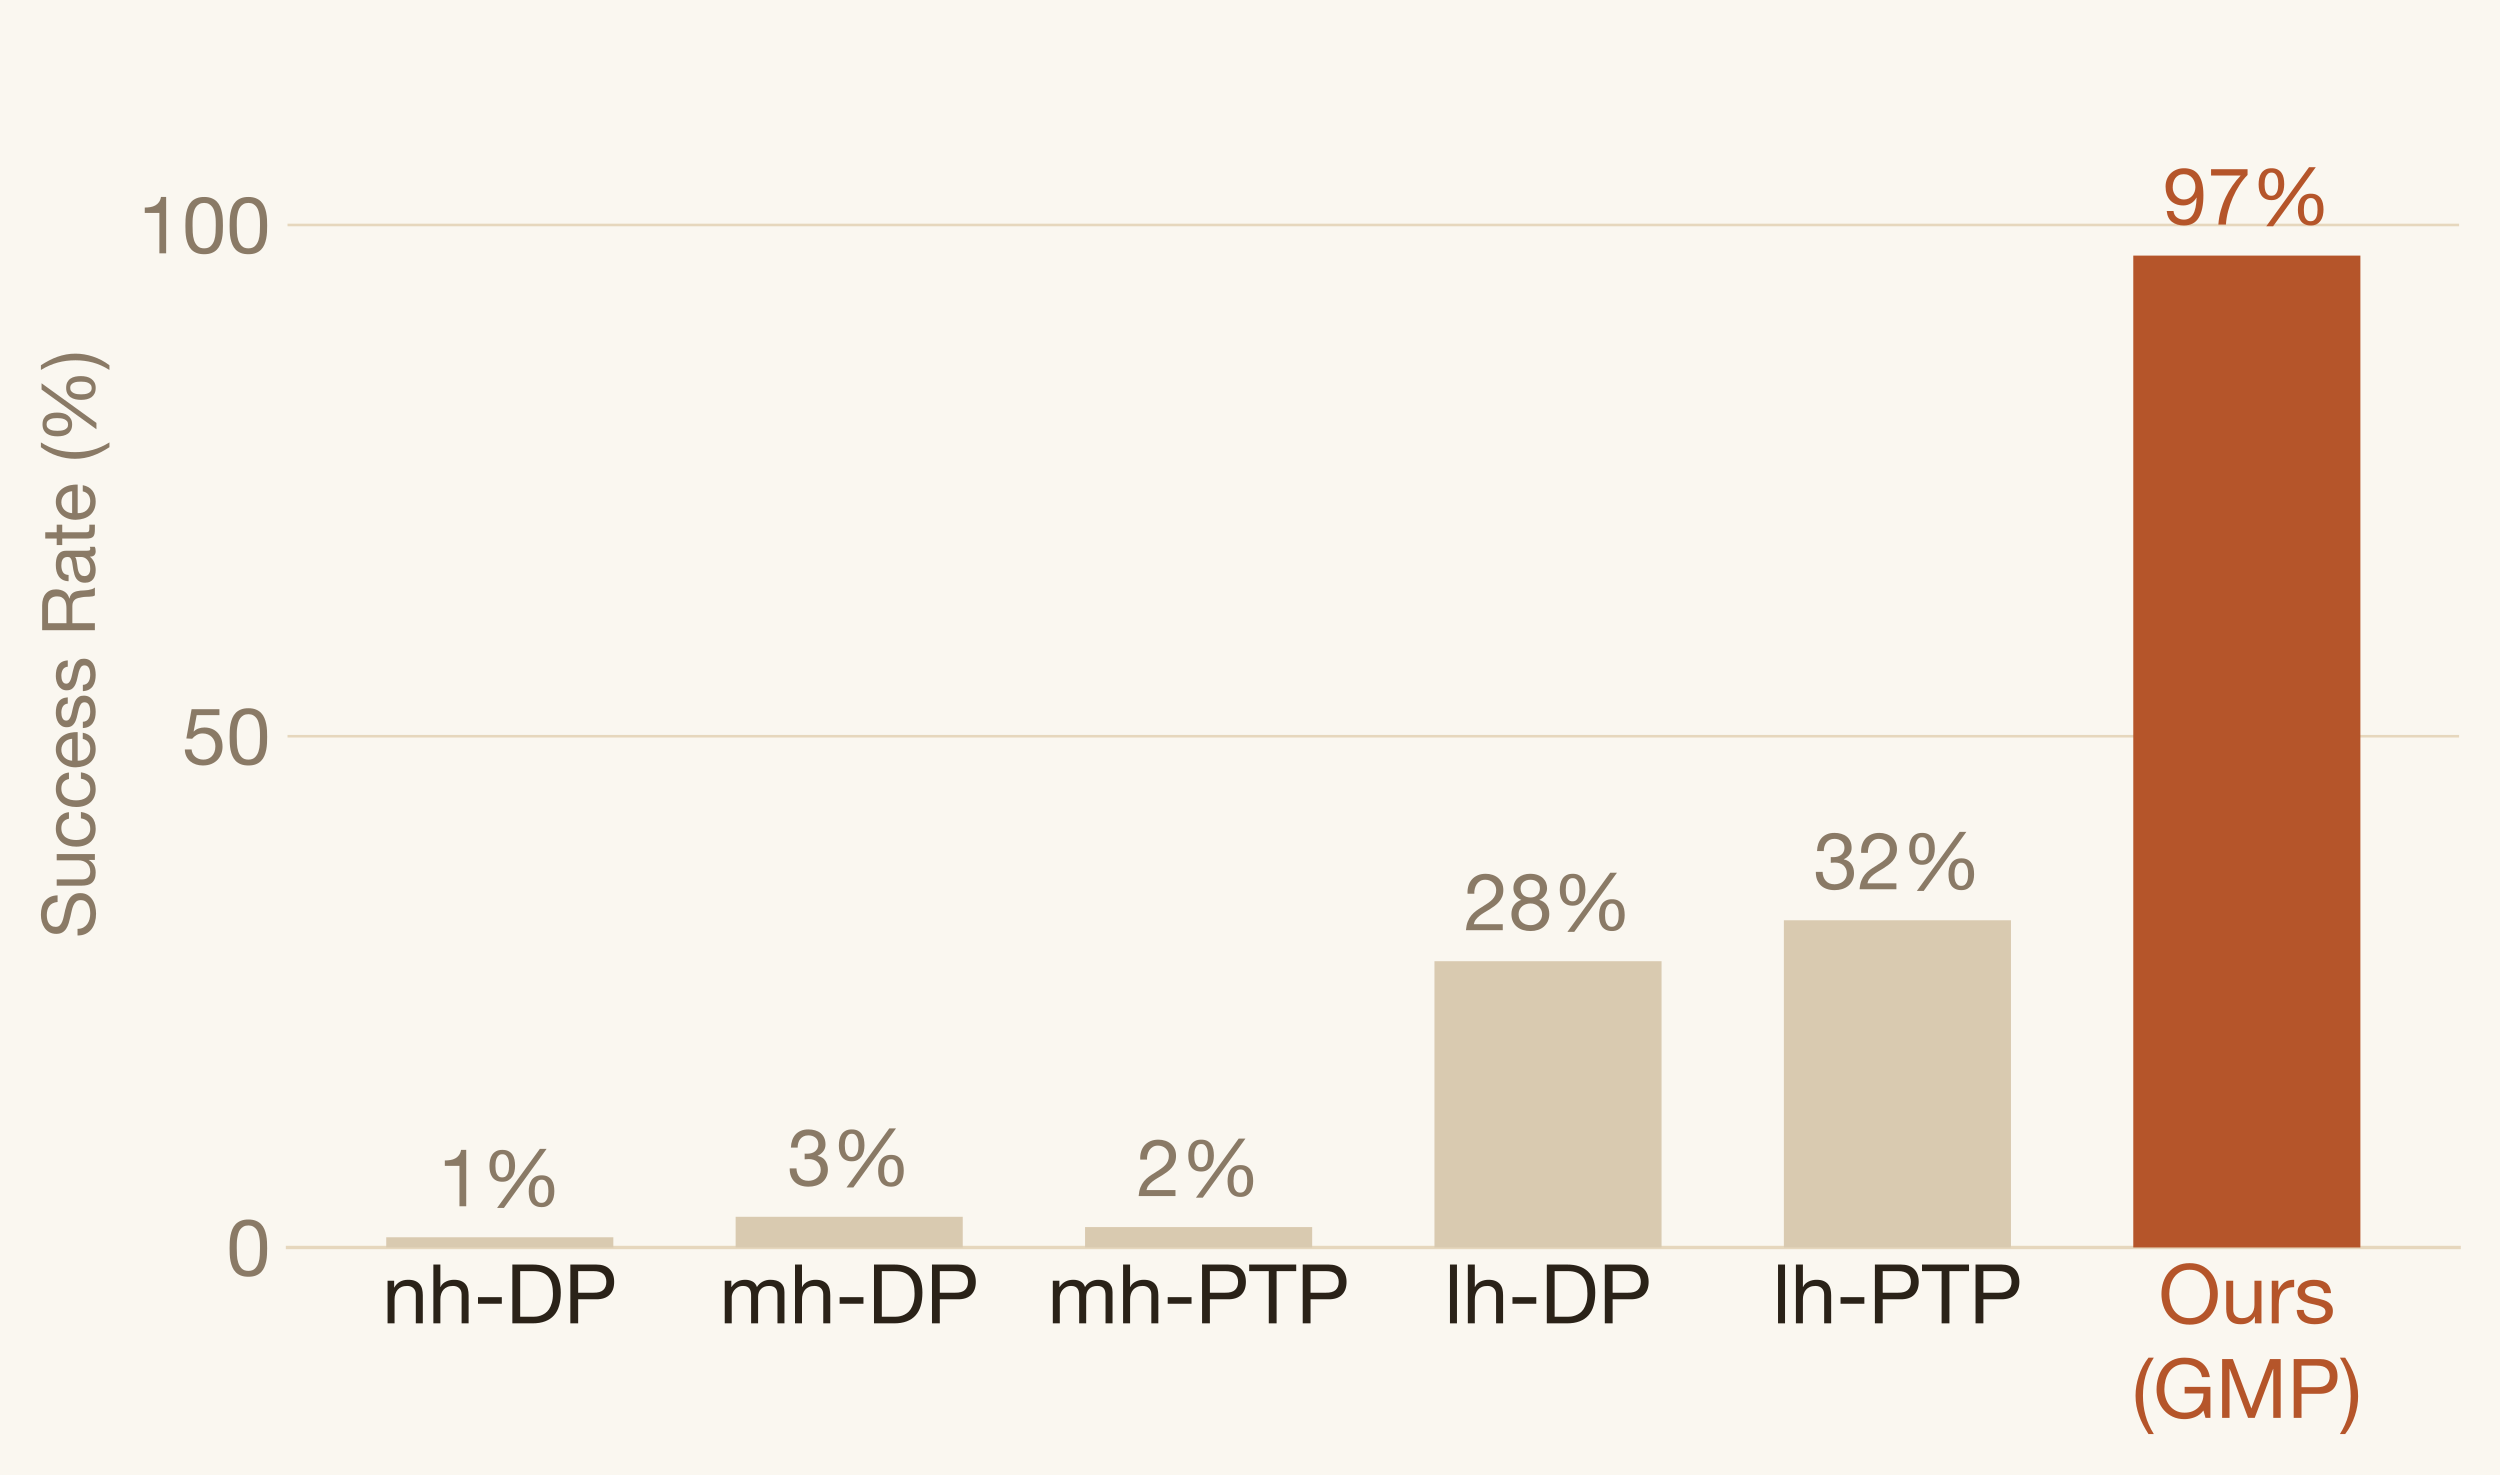
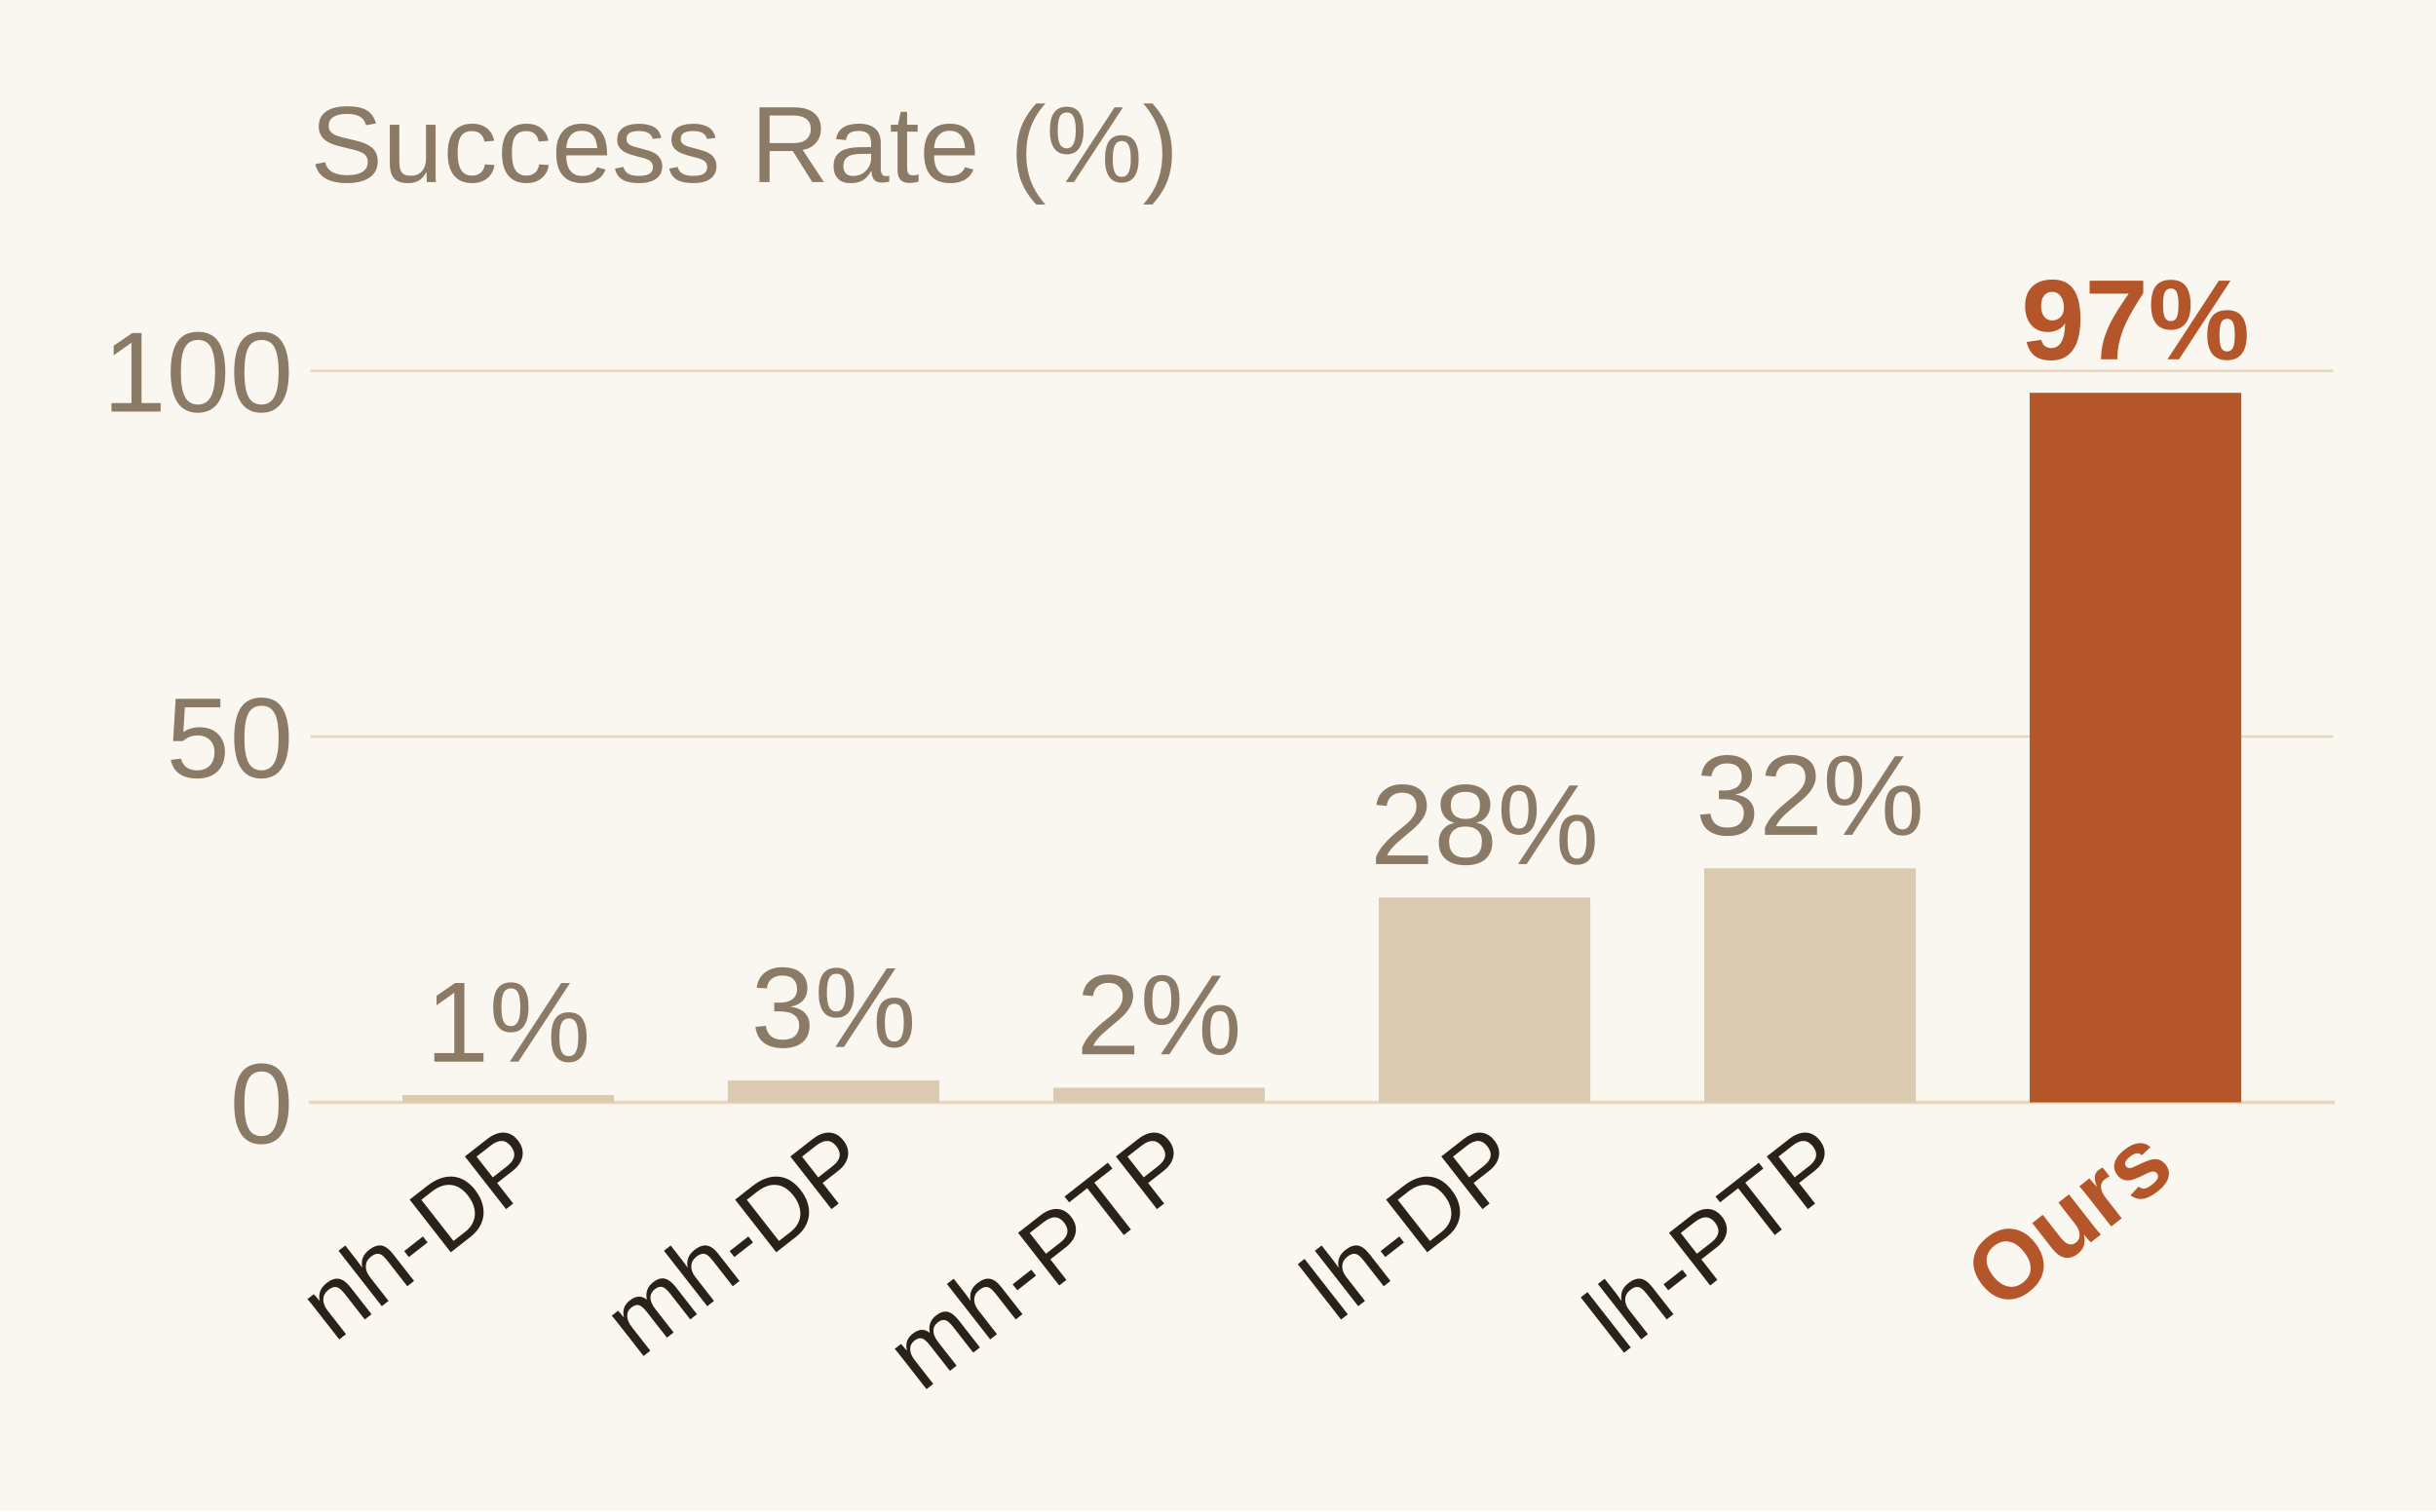
- <svg xmlns="http://www.w3.org/2000/svg" xmlns:xlink="http://www.w3.org/1999/xlink" width="440.083pt" height="259.646pt" viewBox="0 0 440.083 259.646" version="1.1">
+ <svg xmlns="http://www.w3.org/2000/svg" width="426.596pt" height="264.683pt" viewBox="0 0 426.596 264.683" version="1.1">
  <defs>
    <style type="text/css">*{stroke-linejoin: round; stroke-linecap: butt}</style>
  </defs>
  <g id="figure_1">
    <g id="patch_1">
-       <path d="M 0 259.646  L 440.083 259.646  L 440.083 0  L 0 0  z " style="fill: #faf7f0" />
+       <path d="M 0 264.683  L 426.596 264.683  L 426.596 -0  L 0 -0  z " style="fill: #faf7f0" />
    </g>
    <g id="axes_1">
      <g id="patch_2">
-         <path d="M 50.613 219.6  L 432.883 219.6  L 432.883 7.2  L 50.613 7.2  z " style="fill: #faf7f0" />
+         <path d="M 54.356 193.088  L 408.596 193.088  L 408.596 41.888  L 54.356 41.888  z " style="fill: #faf7f0" />
      </g>
      <g id="matplotlib.axis_1">
        <g id="xtick_1">
          <g id="line2d_1" />
          <g id="text_1">
-             <g style="fill: #2a2218" transform="translate(67.29484 232.9539) scale(0.145 -0.145)">
-               <defs>
-                 <path id="HelveticaNeue-6e" d="M 410 3309  L 410 0  L 954 0  L 954 1869  Q 954 2093 1014 2281  Q 1075 2470 1196 2611  Q 1318 2752 1500 2829  Q 1683 2906 1933 2906  Q 2246 2906 2425 2726  Q 2605 2547 2605 2240  L 2605 0  L 3149 0  L 3149 2176  Q 3149 2445 3094 2665  Q 3040 2886 2905 3046  Q 2771 3206 2553 3296  Q 2336 3386 2010 3386  Q 1274 3386 934 2784  L 922 2784  L 922 3309  L 410 3309  z " transform="scale(0.015625)" />
-                 <path id="HelveticaNeue-68" d="M 410 4570  L 410 0  L 954 0  L 954 1869  Q 954 2093 1014 2281  Q 1075 2470 1196 2611  Q 1318 2752 1500 2829  Q 1683 2906 1933 2906  Q 2246 2906 2425 2726  Q 2605 2547 2605 2240  L 2605 0  L 3149 0  L 3149 2176  Q 3149 2445 3094 2665  Q 3040 2886 2905 3046  Q 2771 3206 2553 3296  Q 2336 3386 2010 3386  Q 1862 3386 1705 3354  Q 1549 3322 1405 3254  Q 1261 3187 1145 3081  Q 1030 2976 966 2822  L 954 2822  L 954 4570  L 410 4570  z " transform="scale(0.015625)" />
-                 <path id="HelveticaNeue-2d" d="M 320 2035  L 320 1523  L 2170 1523  L 2170 2035  L 320 2035  z " transform="scale(0.015625)" />
-                 <path id="HelveticaNeue-44" d="M 1107 512  L 1107 4058  L 2131 4058  Q 2554 4058 2842 3939  Q 3130 3821 3312 3593  Q 3494 3366 3574 3043  Q 3654 2720 3654 2310  Q 3654 1888 3568 1590  Q 3482 1293 3347 1094  Q 3213 896 3043 781  Q 2874 666 2701 605  Q 2528 544 2374 528  Q 2221 512 2118 512  L 1107 512  z M 499 4570  L 499 0  L 2067 0  Q 2637 0 3053 160  Q 3469 320 3737 624  Q 4006 928 4134 1373  Q 4262 1818 4262 2394  Q 4262 3494 3692 4032  Q 3123 4570 2067 4570  L 499 4570  z " transform="scale(0.015625)" />
-                 <path id="HelveticaNeue-50" d="M 1107 2381  L 1107 4058  L 2298 4058  Q 2816 4058 3056 3843  Q 3296 3629 3296 3219  Q 3296 2810 3056 2592  Q 2816 2374 2298 2381  L 1107 2381  z M 499 4570  L 499 0  L 1107 0  L 1107 1869  L 2502 1869  Q 3194 1862 3549 2220  Q 3904 2579 3904 3219  Q 3904 3859 3549 4214  Q 3194 4570 2502 4570  L 499 4570  z " transform="scale(0.015625)" />
-               </defs>
-               <use xlink:href="#HelveticaNeue-6e" />
-               <use xlink:href="#HelveticaNeue-68" transform="translate(55.59999 0)" />
-               <use xlink:href="#HelveticaNeue-2d" transform="translate(111.2 0)" />
-               <use xlink:href="#HelveticaNeue-44" transform="translate(150.1 0)" />
-               <use xlink:href="#HelveticaNeue-50" transform="translate(220.5 0)" />
-             </g>
+             <text style="font-size: 17px; font-family: 'Helvetica Neue', 'Arial', 'DejaVu Sans', sans-serif; text-anchor: end; fill: #2a2218" x="96.456" y="205.654" transform="rotate(-38 96.45584 205.6535)">nh-DP</text>
          </g>
        </g>
        <g id="xtick_2">
          <g id="line2d_2" />
          <g id="text_2">
-             <g style="fill: #2a2218" transform="translate(126.649 232.9539) scale(0.145 -0.145)">
-               <defs>
-                 <path id="HelveticaNeue-6d" d="M 410 3309  L 410 0  L 954 0  L 954 2061  Q 954 2157 1002 2301  Q 1050 2445 1155 2579  Q 1261 2714 1430 2810  Q 1600 2906 1837 2906  Q 2022 2906 2140 2851  Q 2259 2797 2329 2697  Q 2400 2598 2429 2464  Q 2458 2330 2458 2170  L 2458 0  L 3002 0  L 3002 2061  Q 3002 2445 3232 2675  Q 3462 2906 3866 2906  Q 4064 2906 4189 2848  Q 4314 2790 4384 2691  Q 4454 2592 4480 2457  Q 4506 2323 4506 2170  L 4506 0  L 5050 0  L 5050 2426  Q 5050 2682 4970 2864  Q 4890 3046 4746 3161  Q 4602 3277 4400 3331  Q 4198 3386 3949 3386  Q 3622 3386 3350 3238  Q 3078 3091 2912 2822  Q 2810 3130 2560 3258  Q 2310 3386 2003 3386  Q 1306 3386 934 2822  L 922 2822  L 922 3309  L 410 3309  z " transform="scale(0.015625)" />
-               </defs>
-               <use xlink:href="#HelveticaNeue-6d" />
-               <use xlink:href="#HelveticaNeue-68" transform="translate(85.29999 0)" />
-               <use xlink:href="#HelveticaNeue-2d" transform="translate(140.9 0)" />
-               <use xlink:href="#HelveticaNeue-44" transform="translate(179.8 0)" />
-               <use xlink:href="#HelveticaNeue-50" transform="translate(250.2 0)" />
-             </g>
+             <text style="font-size: 17px; font-family: 'Helvetica Neue', 'Arial', 'DejaVu Sans', sans-serif; text-anchor: end; fill: #2a2218" x="153.453" y="205.654" transform="rotate(-38 153.4534 205.6535)">mh-DP</text>
          </g>
        </g>
        <g id="xtick_3">
          <g id="line2d_3" />
          <g id="text_3">
-             <g style="fill: #2a2218" transform="translate(184.4014 232.9539) scale(0.145 -0.145)">
-               <defs>
-                 <path id="HelveticaNeue-54" d="M 1536 4058  L 1536 0  L 2144 0  L 2144 4058  L 3667 4058  L 3667 4570  L 13 4570  L 13 4058  L 1536 4058  z " transform="scale(0.015625)" />
-               </defs>
-               <use xlink:href="#HelveticaNeue-6d" />
-               <use xlink:href="#HelveticaNeue-68" transform="translate(85.29999 0)" />
-               <use xlink:href="#HelveticaNeue-2d" transform="translate(140.9 0)" />
-               <use xlink:href="#HelveticaNeue-50" transform="translate(179.8 0)" />
-               <use xlink:href="#HelveticaNeue-54" transform="translate(244.6 0)" />
-               <use xlink:href="#HelveticaNeue-50" transform="translate(302 0)" />
-             </g>
+             <text style="font-size: 17px; font-family: 'Helvetica Neue', 'Arial', 'DejaVu Sans', sans-serif; text-anchor: end; fill: #2a2218" x="210.451" y="205.654" transform="rotate(-38 210.451 205.6535)">mh-PTP</text>
          </g>
        </g>
        <g id="xtick_4">
          <g id="line2d_4" />
          <g id="text_4">
-             <g style="fill: #2a2218" transform="translate(254.2386 232.9539) scale(0.145 -0.145)">
-               <defs>
-                 <path id="HelveticaNeue-6c" d="M 442 4570  L 442 0  L 986 0  L 986 4570  L 442 4570  z " transform="scale(0.015625)" />
-               </defs>
-               <use xlink:href="#HelveticaNeue-6c" />
-               <use xlink:href="#HelveticaNeue-68" transform="translate(22.2 0)" />
-               <use xlink:href="#HelveticaNeue-2d" transform="translate(77.79999 0)" />
-               <use xlink:href="#HelveticaNeue-44" transform="translate(116.7 0)" />
-               <use xlink:href="#HelveticaNeue-50" transform="translate(187.1 0)" />
-             </g>
+             <text style="font-size: 17px; font-family: 'Helvetica Neue', 'Arial', 'DejaVu Sans', sans-serif; text-anchor: end; fill: #2a2218" x="267.449" y="205.654" transform="rotate(-38 267.4486 205.6535)">lh-DP</text>
          </g>
        </g>
        <g id="xtick_5">
          <g id="line2d_5" />
          <g id="text_5">
-             <g style="fill: #2a2218" transform="translate(311.991 232.9539) scale(0.145 -0.145)">
-               <use xlink:href="#HelveticaNeue-6c" />
-               <use xlink:href="#HelveticaNeue-68" transform="translate(22.2 0)" />
-               <use xlink:href="#HelveticaNeue-2d" transform="translate(77.79999 0)" />
-               <use xlink:href="#HelveticaNeue-50" transform="translate(116.7 0)" />
-               <use xlink:href="#HelveticaNeue-54" transform="translate(181.5 0)" />
-               <use xlink:href="#HelveticaNeue-50" transform="translate(238.9 0)" />
-             </g>
+             <text style="font-size: 17px; font-family: 'Helvetica Neue', 'Arial', 'DejaVu Sans', sans-serif; text-anchor: end; fill: #2a2218" x="324.446" y="205.654" transform="rotate(-38 324.4462 205.6535)">lh-PTP</text>
          </g>
        </g>
        <g id="xtick_6">
          <g id="line2d_6" />
          <g id="text_6">
-             <g style="fill: #b5552a" transform="translate(379.9375 232.9539) scale(0.145 -0.145)">
-               <defs>
-                 <path id="HelveticaNeue-4f" d="M 851 2285  Q 851 2630 940 2966  Q 1030 3302 1222 3571  Q 1414 3840 1715 4003  Q 2016 4166 2432 4166  Q 2848 4166 3149 4003  Q 3450 3840 3642 3571  Q 3834 3302 3923 2966  Q 4013 2630 4013 2285  Q 4013 1939 3923 1603  Q 3834 1267 3642 998  Q 3450 730 3149 566  Q 2848 403 2432 403  Q 2016 403 1715 566  Q 1414 730 1222 998  Q 1030 1267 940 1603  Q 851 1939 851 2285  z M 243 2285  Q 243 1818 380 1386  Q 518 954 793 621  Q 1069 288 1478 93  Q 1888 -102 2432 -102  Q 2976 -102 3385 93  Q 3795 288 4070 621  Q 4346 954 4483 1386  Q 4621 1818 4621 2285  Q 4621 2752 4483 3184  Q 4346 3616 4070 3949  Q 3795 4282 3385 4480  Q 2976 4678 2432 4678  Q 1888 4678 1478 4480  Q 1069 4282 793 3949  Q 518 3616 380 3184  Q 243 2752 243 2285  z " transform="scale(0.015625)" />
-                 <path id="HelveticaNeue-75" d="M 3149 0  L 3149 3309  L 2605 3309  L 2605 1440  Q 2605 1216 2544 1027  Q 2483 838 2361 697  Q 2240 557 2057 480  Q 1875 403 1626 403  Q 1312 403 1133 582  Q 954 762 954 1069  L 954 3309  L 410 3309  L 410 1133  Q 410 864 464 643  Q 518 422 652 262  Q 787 102 1004 16  Q 1222 -70 1549 -70  Q 1914 -70 2182 74  Q 2451 218 2624 525  L 2637 525  L 2637 0  L 3149 0  z " transform="scale(0.015625)" />
-                 <path id="HelveticaNeue-72" d="M 390 3309  L 390 0  L 934 0  L 934 1472  Q 934 1792 998 2038  Q 1062 2285 1203 2457  Q 1344 2630 1574 2720  Q 1805 2810 2131 2810  L 2131 3386  Q 1690 3398 1402 3206  Q 1114 3014 915 2611  L 902 2611  L 902 3309  L 390 3309  z " transform="scale(0.015625)" />
-                 <path id="HelveticaNeue-73" d="M 742 1043  L 198 1043  Q 211 736 326 521  Q 442 307 634 176  Q 826 45 1075 -12  Q 1325 -70 1600 -70  Q 1850 -70 2102 -22  Q 2355 26 2556 147  Q 2758 269 2883 467  Q 3008 666 3008 966  Q 3008 1203 2915 1363  Q 2822 1523 2672 1628  Q 2522 1734 2326 1798  Q 2131 1862 1926 1907  Q 1734 1952 1542 1993  Q 1350 2035 1196 2096  Q 1043 2157 944 2249  Q 845 2342 845 2483  Q 845 2611 909 2691  Q 973 2771 1075 2819  Q 1178 2867 1302 2886  Q 1427 2906 1549 2906  Q 1683 2906 1814 2877  Q 1946 2848 2054 2784  Q 2163 2720 2233 2614  Q 2304 2509 2317 2349  L 2861 2349  Q 2842 2650 2733 2851  Q 2624 3053 2441 3171  Q 2259 3290 2022 3338  Q 1786 3386 1504 3386  Q 1286 3386 1065 3331  Q 845 3277 669 3165  Q 493 3053 381 2873  Q 269 2694 269 2445  Q 269 2125 429 1945  Q 589 1766 829 1667  Q 1069 1568 1350 1513  Q 1632 1459 1872 1392  Q 2112 1325 2272 1216  Q 2432 1107 2432 896  Q 2432 742 2355 643  Q 2278 544 2160 493  Q 2042 442 1901 422  Q 1760 403 1632 403  Q 1466 403 1309 435  Q 1152 467 1027 540  Q 902 614 825 739  Q 749 864 742 1043  z " transform="scale(0.015625)" />
-               </defs>
-               <use xlink:href="#HelveticaNeue-4f" />
-               <use xlink:href="#HelveticaNeue-75" transform="translate(75.99998 0)" />
-               <use xlink:href="#HelveticaNeue-72" transform="translate(131.6 0)" />
-               <use xlink:href="#HelveticaNeue-73" transform="translate(164.9 0)" />
-             </g>
-             <g style="fill: #b5552a" transform="translate(375.2454 249.589) scale(0.145 -0.145)">
-               <defs>
-                 <path id="HelveticaNeue-28" d="M 1306 -1261  L 1722 -1261  Q 1267 -525 1072 198  Q 877 922 877 1728  Q 877 2515 1069 3232  Q 1261 3949 1722 4678  L 1306 4678  Q 806 4019 553 3251  Q 301 2483 301 1728  Q 301 1306 371 922  Q 442 538 573 173  Q 704 -192 889 -547  Q 1075 -902 1306 -1261  z " transform="scale(0.015625)" />
-                 <path id="HelveticaNeue-47" d="M 3917 570  L 4077 0  L 4461 0  L 4461 2406  L 2458 2406  L 2458 1894  L 3917 1894  Q 3930 1581 3834 1309  Q 3738 1037 3549 835  Q 3360 634 3085 518  Q 2810 403 2451 403  Q 2067 403 1776 553  Q 1485 704 1286 957  Q 1088 1210 985 1539  Q 883 1869 883 2227  Q 883 2592 972 2941  Q 1062 3290 1251 3562  Q 1440 3834 1737 4000  Q 2035 4166 2451 4166  Q 2707 4166 2934 4105  Q 3162 4045 3341 3923  Q 3520 3802 3641 3613  Q 3763 3424 3808 3162  L 4416 3162  Q 4352 3565 4176 3849  Q 4000 4134 3741 4320  Q 3482 4506 3152 4592  Q 2822 4678 2451 4678  Q 1907 4678 1500 4476  Q 1094 4275 822 3936  Q 550 3597 412 3145  Q 275 2694 275 2195  Q 275 1747 422 1331  Q 570 915 851 595  Q 1133 275 1536 86  Q 1939 -102 2451 -102  Q 2854 -102 3251 54  Q 3648 211 3917 570  z " transform="scale(0.015625)" />
-                 <path id="HelveticaNeue-4d" d="M 512 4570  L 512 0  L 1088 0  L 1088 3802  L 1101 3802  L 2528 0  L 3046 0  L 4474 3802  L 4486 3802  L 4486 0  L 5062 0  L 5062 4570  L 4230 4570  L 2784 730  L 1344 4570  L 512 4570  z " transform="scale(0.015625)" />
-                 <path id="HelveticaNeue-29" d="M -58 -1261  L 352 -1261  Q 851 -602 1104 163  Q 1357 928 1357 1683  Q 1357 2106 1286 2490  Q 1216 2874 1085 3242  Q 954 3610 768 3965  Q 582 4320 352 4678  L -58 4678  Q 390 3942 585 3216  Q 781 2490 781 1683  Q 781 902 589 182  Q 397 -538 -58 -1261  z " transform="scale(0.015625)" />
-               </defs>
-               <use xlink:href="#HelveticaNeue-28" />
-               <use xlink:href="#HelveticaNeue-47" transform="translate(25.89999 0)" />
-               <use xlink:href="#HelveticaNeue-4d" transform="translate(101.8 0)" />
-               <use xlink:href="#HelveticaNeue-50" transform="translate(188.9 0)" />
-               <use xlink:href="#HelveticaNeue-29" transform="translate(253.7 0)" />
-             </g>
+             <text style="font-weight: 700; font-size: 17px; font-family: 'Helvetica Neue', 'Arial', 'DejaVu Sans', sans-serif; text-anchor: end; fill: #b5552a" x="381.444" y="205.654" transform="rotate(-38 381.4438 205.6535)">Ours</text>
          </g>
        </g>
      </g>
      <g id="matplotlib.axis_2">
        <g id="ytick_1">
          <g id="line2d_7">
-             <path d="M 50.613 219.6  L 432.883 219.6  " clip-path="url(#p2ce340d359)" style="fill: none; stroke: #e6d7bd; stroke-width: 0.45; stroke-linecap: square" />
+             <path d="M 54.356 193.088  L 408.596 193.088  " clip-path="url(#pdbcae65cff)" style="fill: none; stroke: #e6d7bd; stroke-width: 0.45; stroke-linecap: square" />
          </g>
          <g id="line2d_8" />
          <g id="text_7">
-             <g style="fill: #8a7a66" transform="translate(39.82984 224.5984) scale(0.14 -0.14)">
-               <defs>
-                 <path id="HelveticaNeue-30" d="M 845 2234  Q 845 2400 848 2601  Q 851 2803 880 3004  Q 909 3206 963 3398  Q 1018 3590 1123 3734  Q 1229 3878 1389 3968  Q 1549 4058 1779 4058  Q 2010 4058 2170 3968  Q 2330 3878 2435 3734  Q 2541 3590 2595 3398  Q 2650 3206 2678 3004  Q 2707 2803 2710 2601  Q 2714 2400 2714 2234  Q 2714 1978 2698 1661  Q 2682 1344 2595 1065  Q 2509 787 2317 595  Q 2125 403 1779 403  Q 1434 403 1242 595  Q 1050 787 963 1065  Q 877 1344 861 1661  Q 845 1978 845 2234  z M 269 2227  Q 269 1978 281 1709  Q 294 1440 345 1184  Q 397 928 493 701  Q 589 474 755 301  Q 922 128 1174 29  Q 1427 -70 1779 -70  Q 2138 -70 2387 29  Q 2637 128 2803 301  Q 2970 474 3066 701  Q 3162 928 3213 1184  Q 3264 1440 3277 1709  Q 3290 1978 3290 2227  Q 3290 2477 3277 2745  Q 3264 3014 3213 3270  Q 3162 3526 3066 3756  Q 2970 3987 2803 4160  Q 2637 4333 2384 4435  Q 2131 4538 1779 4538  Q 1427 4538 1174 4435  Q 922 4333 755 4160  Q 589 3987 493 3756  Q 397 3526 345 3270  Q 294 3014 281 2745  Q 269 2477 269 2227  z " transform="scale(0.015625)" />
-               </defs>
-               <use xlink:href="#HelveticaNeue-30" />
-             </g>
+             <text style="font-size: 20px; font-family: 'Helvetica Neue', 'Arial', 'DejaVu Sans', sans-serif; text-anchor: end; fill: #8a7a66" x="51.356" y="200.228" transform="rotate(-0 51.35625 200.2284)">0</text>
          </g>
        </g>
        <g id="ytick_2">
          <g id="line2d_9">
-             <path d="M 50.613 129.6  L 432.883 129.6  " clip-path="url(#p2ce340d359)" style="fill: none; stroke: #e6d7bd; stroke-width: 0.45; stroke-linecap: square" />
+             <path d="M 54.356 129.02  L 408.596 129.02  " clip-path="url(#pdbcae65cff)" style="fill: none; stroke: #e6d7bd; stroke-width: 0.45; stroke-linecap: square" />
          </g>
          <g id="line2d_10" />
          <g id="text_8">
-             <g style="fill: #8a7a66" transform="translate(32.04672 134.5984) scale(0.14 -0.14)">
-               <defs>
-                 <path id="HelveticaNeue-35" d="M 3008 3981  L 3008 4461  L 768 4461  L 346 2106  L 813 2080  Q 973 2272 1181 2390  Q 1389 2509 1658 2509  Q 1888 2509 2077 2432  Q 2266 2355 2400 2217  Q 2534 2080 2608 1891  Q 2682 1702 2682 1478  Q 2682 1210 2605 1008  Q 2528 806 2397 672  Q 2266 538 2090 470  Q 1914 403 1722 403  Q 1517 403 1347 464  Q 1178 525 1053 637  Q 928 749 854 899  Q 781 1050 768 1222  L 224 1222  Q 230 915 345 672  Q 461 429 659 265  Q 858 102 1117 16  Q 1376 -70 1670 -70  Q 2067 -70 2364 54  Q 2662 179 2860 390  Q 3059 602 3158 874  Q 3258 1146 3258 1434  Q 3258 1824 3142 2115  Q 3027 2406 2828 2601  Q 2630 2797 2361 2893  Q 2093 2989 1792 2989  Q 1562 2989 1328 2909  Q 1094 2829 947 2662  L 934 2675  L 1178 3981  L 3008 3981  z " transform="scale(0.015625)" />
-               </defs>
-               <use xlink:href="#HelveticaNeue-35" />
-               <use xlink:href="#HelveticaNeue-30" transform="translate(55.59999 0)" />
-             </g>
+             <text style="font-size: 20px; font-family: 'Helvetica Neue', 'Arial', 'DejaVu Sans', sans-serif; text-anchor: end; fill: #8a7a66" x="51.356" y="136.161" transform="rotate(-0 51.35625 136.1606)">50</text>
          </g>
        </g>
        <g id="ytick_3">
          <g id="line2d_11">
-             <path d="M 50.613 39.6  L 432.883 39.6  " clip-path="url(#p2ce340d359)" style="fill: none; stroke: #e6d7bd; stroke-width: 0.45; stroke-linecap: square" />
+             <path d="M 54.356 64.952  L 408.596 64.952  " clip-path="url(#pdbcae65cff)" style="fill: none; stroke: #e6d7bd; stroke-width: 0.45; stroke-linecap: square" />
          </g>
          <g id="line2d_12" />
          <g id="text_9">
-             <g style="fill: #8a7a66" transform="translate(24.26359 44.59844) scale(0.14 -0.14)">
-               <defs>
-                 <path id="HelveticaNeue-31" d="M 2278 0  L 2278 4538  L 1862 4538  Q 1818 4282 1696 4115  Q 1574 3949 1398 3853  Q 1222 3757 1004 3721  Q 787 3686 557 3686  L 557 3251  L 1734 3251  L 1734 0  L 2278 0  z " transform="scale(0.015625)" />
-               </defs>
-               <use xlink:href="#HelveticaNeue-31" />
-               <use xlink:href="#HelveticaNeue-30" transform="translate(55.59999 0)" />
-               <use xlink:href="#HelveticaNeue-30" transform="translate(111.2 0)" />
-             </g>
-           </g>
-         </g>
-         <g id="text_10">
-           <g style="fill: #8a7a66" transform="translate(16.70219 165.1603) rotate(-90) scale(0.13 -0.13)">
-             <defs>
-               <path id="HelveticaNeue-53" d="M 3142 3232  L 3718 3232  Q 3706 3610 3574 3882  Q 3443 4154 3216 4333  Q 2989 4512 2688 4595  Q 2387 4678 2035 4678  Q 1722 4678 1424 4598  Q 1126 4518 892 4355  Q 659 4192 518 3939  Q 378 3686 378 3341  Q 378 3027 502 2819  Q 627 2611 835 2480  Q 1043 2349 1305 2269  Q 1568 2189 1840 2128  Q 2112 2067 2374 2009  Q 2637 1952 2845 1859  Q 3053 1766 3177 1619  Q 3302 1472 3302 1235  Q 3302 986 3200 826  Q 3098 666 2931 573  Q 2765 480 2557 441  Q 2349 403 2144 403  Q 1888 403 1645 467  Q 1402 531 1219 665  Q 1037 800 925 1008  Q 813 1216 813 1504  L 237 1504  Q 237 1088 387 784  Q 538 480 797 285  Q 1056 90 1398 -6  Q 1741 -102 2125 -102  Q 2438 -102 2755 -28  Q 3072 45 3328 208  Q 3584 371 3747 630  Q 3910 890 3910 1254  Q 3910 1594 3785 1818  Q 3661 2042 3453 2189  Q 3245 2336 2982 2422  Q 2720 2509 2448 2573  Q 2176 2637 1913 2691  Q 1651 2746 1443 2829  Q 1235 2912 1110 3043  Q 986 3174 986 3386  Q 986 3610 1072 3760  Q 1158 3910 1302 4000  Q 1446 4090 1632 4128  Q 1818 4166 2010 4166  Q 2483 4166 2787 3945  Q 3091 3725 3142 3232  z " transform="scale(0.015625)" />
-               <path id="HelveticaNeue-63" d="M 2656 2246  L 3219 2246  Q 3187 2541 3065 2755  Q 2944 2970 2755 3110  Q 2566 3251 2320 3318  Q 2074 3386 1792 3386  Q 1402 3386 1107 3248  Q 813 3110 617 2870  Q 422 2630 326 2307  Q 230 1984 230 1613  Q 230 1242 329 931  Q 429 621 624 397  Q 819 173 1110 51  Q 1402 -70 1779 -70  Q 2413 -70 2781 262  Q 3149 595 3238 1210  L 2682 1210  Q 2630 826 2403 614  Q 2176 403 1773 403  Q 1517 403 1331 505  Q 1146 608 1030 777  Q 915 947 860 1164  Q 806 1382 806 1613  Q 806 1862 857 2096  Q 909 2330 1027 2509  Q 1146 2688 1344 2797  Q 1542 2906 1837 2906  Q 2182 2906 2387 2733  Q 2592 2560 2656 2246  z " transform="scale(0.015625)" />
-               <path id="HelveticaNeue-65" d="M 2707 1971  L 806 1971  Q 819 2163 889 2332  Q 960 2502 1081 2630  Q 1203 2758 1372 2832  Q 1542 2906 1754 2906  Q 1958 2906 2128 2832  Q 2298 2758 2422 2633  Q 2547 2509 2620 2336  Q 2694 2163 2707 1971  z M 3232 1050  L 2694 1050  Q 2624 723 2403 563  Q 2182 403 1837 403  Q 1568 403 1369 492  Q 1171 582 1043 732  Q 915 883 857 1078  Q 800 1274 806 1491  L 3283 1491  Q 3296 1792 3229 2125  Q 3162 2458 2986 2739  Q 2810 3021 2518 3203  Q 2227 3386 1786 3386  Q 1446 3386 1161 3258  Q 877 3130 669 2899  Q 461 2669 345 2355  Q 230 2042 230 1664  Q 243 1286 342 966  Q 442 646 640 416  Q 838 186 1129 58  Q 1421 -70 1818 -70  Q 2381 -70 2752 211  Q 3123 493 3232 1050  z " transform="scale(0.015625)" />
-               <path id="HelveticaNeue-20" transform="scale(0.015625)" />
-               <path id="HelveticaNeue-52" d="M 499 4570  L 499 0  L 1107 0  L 1107 1952  L 2592 1952  Q 2816 1952 2950 1885  Q 3085 1818 3168 1706  Q 3251 1594 3289 1443  Q 3328 1293 3354 1126  Q 3386 960 3392 787  Q 3398 614 3404 464  Q 3411 314 3433 192  Q 3456 70 3520 0  L 4198 0  Q 4102 115 4054 265  Q 4006 416 3980 582  Q 3955 749 3948 921  Q 3942 1094 3930 1261  Q 3910 1427 3875 1580  Q 3840 1734 3766 1859  Q 3693 1984 3568 2073  Q 3443 2163 3245 2202  L 3245 2214  Q 3661 2330 3849 2643  Q 4038 2957 4038 3373  Q 4038 3930 3670 4250  Q 3302 4570 2650 4570  L 499 4570  z M 2374 2464  L 1107 2464  L 1107 4058  L 2618 4058  Q 3046 4058 3238 3840  Q 3430 3622 3430 3277  Q 3430 3027 3344 2870  Q 3258 2714 3114 2621  Q 2970 2528 2778 2496  Q 2586 2464 2374 2464  z " transform="scale(0.015625)" />
-               <path id="HelveticaNeue-61" d="M 3341 13  Q 3200 -70 2950 -70  Q 2739 -70 2614 48  Q 2490 166 2490 435  Q 2266 166 1968 48  Q 1670 -70 1325 -70  Q 1101 -70 899 -19  Q 698 32 550 141  Q 403 250 316 426  Q 230 602 230 851  Q 230 1133 326 1312  Q 422 1491 579 1603  Q 736 1715 937 1772  Q 1139 1830 1350 1869  Q 1574 1914 1776 1936  Q 1978 1958 2131 2000  Q 2285 2042 2374 2122  Q 2464 2202 2464 2355  Q 2464 2534 2397 2643  Q 2330 2752 2224 2809  Q 2118 2867 1987 2886  Q 1856 2906 1728 2906  Q 1382 2906 1152 2774  Q 922 2643 902 2278  L 358 2278  Q 371 2586 486 2797  Q 602 3008 794 3139  Q 986 3270 1232 3328  Q 1478 3386 1760 3386  Q 1984 3386 2205 3354  Q 2426 3322 2605 3222  Q 2784 3123 2893 2944  Q 3002 2765 3002 2477  L 3002 774  Q 3002 582 3024 492  Q 3046 403 3174 403  Q 3245 403 3341 435  L 3341 13  z M 2458 1709  Q 2355 1632 2188 1597  Q 2022 1562 1840 1539  Q 1658 1517 1472 1488  Q 1286 1459 1139 1395  Q 992 1331 899 1212  Q 806 1094 806 890  Q 806 755 860 662  Q 915 570 1001 512  Q 1088 454 1203 428  Q 1318 403 1446 403  Q 1715 403 1907 476  Q 2099 550 2220 662  Q 2342 774 2400 905  Q 2458 1037 2458 1152  L 2458 1709  z " transform="scale(0.015625)" />
-               <path id="HelveticaNeue-74" d="M 1165 3309  L 1165 4301  L 621 4301  L 621 3309  L 58 3309  L 58 2829  L 621 2829  L 621 723  Q 621 493 665 352  Q 710 211 803 134  Q 896 58 1046 29  Q 1197 0 1408 0  L 1824 0  L 1824 480  L 1574 480  Q 1446 480 1366 489  Q 1286 499 1241 531  Q 1197 563 1181 620  Q 1165 678 1165 774  L 1165 2829  L 1824 2829  L 1824 3309  L 1165 3309  z " transform="scale(0.015625)" />
-               <path id="HelveticaNeue-25" d="M 1069 3251  Q 1069 3398 1088 3561  Q 1107 3725 1168 3862  Q 1229 4000 1337 4093  Q 1446 4186 1626 4186  Q 1811 4186 1916 4093  Q 2022 4000 2080 3862  Q 2138 3725 2154 3561  Q 2170 3398 2170 3258  Q 2170 3110 2150 2944  Q 2131 2778 2070 2640  Q 2010 2502 1901 2412  Q 1792 2323 1606 2323  Q 1427 2323 1321 2416  Q 1216 2509 1158 2646  Q 1101 2784 1085 2947  Q 1069 3110 1069 3251  z M 589 3238  Q 589 2976 643 2745  Q 698 2515 819 2342  Q 941 2170 1139 2070  Q 1338 1971 1626 1971  Q 1907 1971 2099 2080  Q 2291 2189 2416 2365  Q 2541 2541 2595 2774  Q 2650 3008 2650 3258  Q 2650 3520 2602 3753  Q 2554 3987 2435 4160  Q 2317 4333 2121 4435  Q 1926 4538 1626 4538  Q 1331 4538 1132 4432  Q 934 4326 812 4147  Q 691 3968 640 3734  Q 589 3501 589 3238  z M 4230 1203  Q 4230 1350 4249 1513  Q 4269 1677 4329 1814  Q 4390 1952 4499 2045  Q 4608 2138 4787 2138  Q 4973 2138 5078 2045  Q 5184 1952 5241 1814  Q 5299 1677 5315 1513  Q 5331 1350 5331 1210  Q 5331 1062 5312 896  Q 5293 730 5232 592  Q 5171 454 5062 364  Q 4954 275 4768 275  Q 4589 275 4483 368  Q 4378 461 4320 598  Q 4262 736 4246 899  Q 4230 1062 4230 1203  z M 3750 1190  Q 3750 928 3804 697  Q 3859 467 3980 297  Q 4102 128 4300 29  Q 4499 -70 4787 -70  Q 5069 -70 5261 35  Q 5453 141 5577 317  Q 5702 493 5756 726  Q 5811 960 5811 1210  Q 5811 1472 5763 1705  Q 5715 1939 5596 2112  Q 5478 2285 5283 2387  Q 5088 2490 4787 2490  Q 4493 2490 4294 2384  Q 4096 2278 3974 2099  Q 3853 1920 3801 1686  Q 3750 1453 3750 1190  z M 4646 4621  L 1203 -134  L 1754 -134  L 5190 4621  L 4646 4621  z " transform="scale(0.015625)" />
-             </defs>
-             <use xlink:href="#HelveticaNeue-53" />
-             <use xlink:href="#HelveticaNeue-75" transform="translate(64.79999 0)" />
-             <use xlink:href="#HelveticaNeue-63" transform="translate(120.4 0)" />
-             <use xlink:href="#HelveticaNeue-63" transform="translate(174.1 0)" />
-             <use xlink:href="#HelveticaNeue-65" transform="translate(227.8 0)" />
-             <use xlink:href="#HelveticaNeue-73" transform="translate(281.5 0)" />
-             <use xlink:href="#HelveticaNeue-73" transform="translate(331.5 0)" />
-             <use xlink:href="#HelveticaNeue-20" transform="translate(381.4999 0)" />
-             <use xlink:href="#HelveticaNeue-52" transform="translate(409.2999 0)" />
-             <use xlink:href="#HelveticaNeue-61" transform="translate(477.7999 0)" />
-             <use xlink:href="#HelveticaNeue-74" transform="translate(531.4999 0)" />
-             <use xlink:href="#HelveticaNeue-65" transform="translate(562.9999 0)" />
-             <use xlink:href="#HelveticaNeue-20" transform="translate(616.6999 0)" />
-             <use xlink:href="#HelveticaNeue-28" transform="translate(644.4999 0)" />
-             <use xlink:href="#HelveticaNeue-25" transform="translate(670.3999 0)" />
-             <use xlink:href="#HelveticaNeue-29" transform="translate(770.3999 0)" />
+             <text style="font-size: 20px; font-family: 'Helvetica Neue', 'Arial', 'DejaVu Sans', sans-serif; text-anchor: end; fill: #8a7a66" x="51.356" y="72.093" transform="rotate(-0 51.35625 72.09284)">100</text>
          </g>
        </g>
      </g>
      <g id="patch_3">
-         <path d="M 50.613 219.6  L 432.883 219.6  " style="fill: none; stroke: #e6d7bd; stroke-width: 0.6; stroke-linejoin: miter; stroke-linecap: square" />
+         <path d="M 54.356 193.088  L 408.596 193.088  " style="fill: none; stroke: #e6d7bd; stroke-width: 0.6; stroke-linejoin: miter; stroke-linecap: square" />
      </g>
      <g id="patch_4">
-         <path d="M 67.989 219.6  L 107.969 219.6  L 107.969 217.8  L 67.989 217.8  z " clip-path="url(#p2ce340d359)" style="fill: #d9cab0" />
+         <path d="M 70.458 193.088  L 107.506 193.088  L 107.506 191.806  L 70.458 191.806  z " clip-path="url(#pdbcae65cff)" style="fill: #d9cab0" />
      </g>
      <g id="patch_5">
-         <path d="M 129.497 219.6  L 169.476 219.6  L 169.476 214.2  L 129.497 214.2  z " clip-path="url(#p2ce340d359)" style="fill: #d9cab0" />
+         <path d="M 127.456 193.088  L 164.504 193.088  L 164.504 189.244  L 127.456 189.244  z " clip-path="url(#pdbcae65cff)" style="fill: #d9cab0" />
      </g>
      <g id="patch_6">
-         <path d="M 191.004 219.6  L 230.984 219.6  L 230.984 216  L 191.004 216  z " clip-path="url(#p2ce340d359)" style="fill: #d9cab0" />
+         <path d="M 184.453 193.088  L 221.502 193.088  L 221.502 190.525  L 184.453 190.525  z " clip-path="url(#pdbcae65cff)" style="fill: #d9cab0" />
      </g>
      <g id="patch_7">
-         <path d="M 252.512 219.6  L 292.492 219.6  L 292.492 169.2  L 252.512 169.2  z " clip-path="url(#p2ce340d359)" style="fill: #d9cab0" />
+         <path d="M 241.451 193.088  L 278.499 193.088  L 278.499 157.21  L 241.451 157.21  z " clip-path="url(#pdbcae65cff)" style="fill: #d9cab0" />
      </g>
      <g id="patch_8">
-         <path d="M 314.019 219.6  L 353.999 219.6  L 353.999 162  L 314.019 162  z " clip-path="url(#p2ce340d359)" style="fill: #d9cab0" />
+         <path d="M 298.448 193.088  L 335.497 193.088  L 335.497 152.084  L 298.448 152.084  z " clip-path="url(#pdbcae65cff)" style="fill: #d9cab0" />
      </g>
      <g id="patch_9">
-         <path d="M 375.527 219.6  L 415.507 219.6  L 415.507 45  L 375.527 45  z " clip-path="url(#p2ce340d359)" style="fill: #b5552a" />
+         <path d="M 355.446 193.088  L 392.494 193.088  L 392.494 68.796  L 355.446 68.796  z " clip-path="url(#pdbcae65cff)" style="fill: #b5552a" />
+       </g>
+       <g id="text_10">
+         <text style="font-size: 20px; font-family: 'Helvetica Neue', 'Arial', 'DejaVu Sans', sans-serif; text-anchor: middle; fill: #8a7a66" x="88.982" y="185.944" transform="rotate(-0 88.98228 185.9438)">1%</text>
      </g>
      <g id="text_11">
-         <g style="fill: #8a7a66" transform="translate(77.0873 212.3416) scale(0.14 -0.14)">
-           <use xlink:href="#HelveticaNeue-31" />
-           <use xlink:href="#HelveticaNeue-25" transform="translate(55.59999 0)" />
-         </g>
+         <text style="font-size: 20px; font-family: 'Helvetica Neue', 'Arial', 'DejaVu Sans', sans-serif; text-anchor: middle; fill: #8a7a66" x="145.98" y="183.381" transform="rotate(-0 145.9799 183.3811)">3%</text>
      </g>
      <g id="text_12">
-         <g style="fill: #8a7a66" transform="translate(138.5949 208.7416) scale(0.14 -0.14)">
-           <defs>
-             <path id="HelveticaNeue-33" d="M 1395 2592  L 1395 2131  Q 1549 2150 1722 2150  Q 1926 2150 2102 2096  Q 2278 2042 2406 1930  Q 2534 1818 2611 1654  Q 2688 1491 2688 1280  Q 2688 1075 2608 912  Q 2528 749 2393 637  Q 2259 525 2080 464  Q 1901 403 1702 403  Q 1235 403 992 681  Q 749 960 736 1402  L 192 1402  Q 186 1050 291 774  Q 397 499 595 310  Q 794 122 1075 26  Q 1357 -70 1702 -70  Q 2022 -70 2307 16  Q 2592 102 2803 275  Q 3014 448 3139 707  Q 3264 966 3264 1306  Q 3264 1715 3062 2016  Q 2861 2317 2445 2406  L 2445 2419  Q 2714 2541 2893 2777  Q 3072 3014 3072 3322  Q 3072 3635 2966 3865  Q 2861 4096 2675 4243  Q 2490 4390 2237 4464  Q 1984 4538 1690 4538  Q 1350 4538 1091 4429  Q 832 4320 659 4128  Q 486 3936 393 3667  Q 301 3398 288 3072  L 832 3072  Q 832 3270 883 3449  Q 934 3629 1040 3763  Q 1146 3898 1309 3978  Q 1472 4058 1690 4058  Q 2035 4058 2265 3875  Q 2496 3693 2496 3328  Q 2496 3149 2425 3008  Q 2355 2867 2236 2774  Q 2118 2682 1961 2634  Q 1805 2586 1632 2586  L 1517 2586  Q 1485 2586 1453 2586  Q 1427 2586 1395 2592  z " transform="scale(0.015625)" />
-           </defs>
-           <use xlink:href="#HelveticaNeue-33" />
-           <use xlink:href="#HelveticaNeue-25" transform="translate(55.59999 0)" />
-         </g>
+         <text style="font-size: 20px; font-family: 'Helvetica Neue', 'Arial', 'DejaVu Sans', sans-serif; text-anchor: middle; fill: #8a7a66" x="202.977" y="184.662" transform="rotate(-0 202.9775 184.6624)">2%</text>
      </g>
      <g id="text_13">
-         <g style="fill: #8a7a66" transform="translate(200.1026 210.5416) scale(0.14 -0.14)">
-           <defs>
-             <path id="HelveticaNeue-32" d="M 282 2931  L 826 2931  Q 819 3136 867 3337  Q 915 3539 1024 3699  Q 1133 3859 1302 3958  Q 1472 4058 1709 4058  Q 1888 4058 2048 4000  Q 2208 3942 2326 3833  Q 2445 3725 2515 3574  Q 2586 3424 2586 3238  Q 2586 3002 2512 2822  Q 2438 2643 2294 2489  Q 2150 2336 1932 2185  Q 1715 2035 1427 1856  Q 1190 1715 972 1555  Q 755 1395 582 1184  Q 410 973 298 688  Q 186 403 154 0  L 3117 0  L 3117 480  L 787 480  Q 826 691 950 854  Q 1075 1018 1251 1158  Q 1427 1299 1638 1424  Q 1850 1549 2061 1677  Q 2272 1811 2470 1958  Q 2669 2106 2822 2288  Q 2976 2470 3069 2700  Q 3162 2931 3162 3232  Q 3162 3552 3050 3795  Q 2938 4038 2746 4201  Q 2554 4365 2294 4451  Q 2035 4538 1741 4538  Q 1382 4538 1100 4416  Q 819 4294 630 4080  Q 442 3866 352 3571  Q 262 3277 282 2931  z " transform="scale(0.015625)" />
-           </defs>
-           <use xlink:href="#HelveticaNeue-32" />
-           <use xlink:href="#HelveticaNeue-25" transform="translate(55.59999 0)" />
-         </g>
+         <text style="font-size: 20px; font-family: 'Helvetica Neue', 'Arial', 'DejaVu Sans', sans-serif; text-anchor: middle; fill: #8a7a66" x="259.975" y="151.347" transform="rotate(-0 259.975 151.3472)">28%</text>
      </g>
      <g id="text_14">
-         <g style="fill: #8a7a66" transform="translate(257.7187 163.7416) scale(0.14 -0.14)">
-           <defs>
-             <path id="HelveticaNeue-38" d="M 992 3360  Q 992 3533 1056 3661  Q 1120 3789 1225 3878  Q 1331 3968 1478 4013  Q 1626 4058 1786 4058  Q 2118 4058 2332 3882  Q 2547 3706 2547 3360  Q 2547 3014 2336 2822  Q 2125 2630 1798 2630  Q 1632 2630 1485 2675  Q 1338 2720 1229 2809  Q 1120 2899 1056 3036  Q 992 3174 992 3360  z M 416 3379  Q 416 3072 589 2813  Q 762 2554 1050 2438  Q 666 2304 461 2006  Q 256 1709 256 1306  Q 256 960 374 701  Q 493 442 701 269  Q 909 96 1190 13  Q 1472 -70 1798 -70  Q 2112 -70 2387 19  Q 2662 109 2864 285  Q 3066 461 3184 717  Q 3302 973 3302 1306  Q 3302 1728 3104 2019  Q 2906 2310 2496 2438  Q 2784 2566 2953 2819  Q 3123 3072 3123 3379  Q 3123 3597 3046 3805  Q 2970 4013 2806 4176  Q 2643 4339 2380 4438  Q 2118 4538 1747 4538  Q 1485 4538 1245 4461  Q 1005 4384 819 4237  Q 634 4090 525 3875  Q 416 3661 416 3379  z M 832 1280  Q 832 1478 905 1638  Q 979 1798 1110 1913  Q 1242 2029 1418 2089  Q 1594 2150 1792 2150  Q 1984 2150 2153 2083  Q 2323 2016 2451 1901  Q 2579 1786 2652 1629  Q 2726 1472 2726 1286  Q 2726 1094 2659 934  Q 2592 774 2467 656  Q 2342 538 2172 470  Q 2003 403 1798 403  Q 1376 403 1104 636  Q 832 870 832 1280  z " transform="scale(0.015625)" />
-           </defs>
-           <use xlink:href="#HelveticaNeue-32" />
-           <use xlink:href="#HelveticaNeue-38" transform="translate(55.59999 0)" />
-           <use xlink:href="#HelveticaNeue-25" transform="translate(111.2 0)" />
-         </g>
+         <text style="font-size: 20px; font-family: 'Helvetica Neue', 'Arial', 'DejaVu Sans', sans-serif; text-anchor: middle; fill: #8a7a66" x="316.973" y="146.222" transform="rotate(-0 316.9726 146.2218)">32%</text>
      </g>
      <g id="text_15">
-         <g style="fill: #8a7a66" transform="translate(319.2263 156.5416) scale(0.14 -0.14)">
-           <use xlink:href="#HelveticaNeue-33" />
-           <use xlink:href="#HelveticaNeue-32" transform="translate(55.59999 0)" />
-           <use xlink:href="#HelveticaNeue-25" transform="translate(111.2 0)" />
-         </g>
+         <text style="font-weight: 700; font-size: 20px; font-family: 'Helvetica Neue', 'Arial', 'DejaVu Sans', sans-serif; text-anchor: middle; fill: #b5552a" x="373.97" y="62.934" transform="rotate(-0 373.9702 62.93363)">97%</text>
      </g>
      <g id="text_16">
-         <g style="fill: #b5552a" transform="translate(380.734 39.54156) scale(0.14 -0.14)">
-           <defs>
-             <path id="HelveticaNeue-39" d="M 858 1094  L 314 1094  Q 365 506 742 218  Q 1120 -70 1690 -70  Q 2515 -70 2889 560  Q 3264 1190 3264 2368  Q 3264 3014 3139 3433  Q 3014 3853 2803 4096  Q 2592 4339 2310 4438  Q 2029 4538 1709 4538  Q 1382 4538 1107 4429  Q 832 4320 633 4125  Q 435 3930 326 3658  Q 218 3386 218 3059  Q 218 2726 310 2444  Q 403 2163 585 1964  Q 768 1766 1037 1654  Q 1306 1542 1651 1542  Q 1984 1542 2265 1712  Q 2547 1882 2701 2170  L 2714 2157  Q 2688 1267 2438 835  Q 2189 403 1690 403  Q 1363 403 1126 582  Q 890 762 858 1094  z M 2618 3021  Q 2618 2822 2554 2640  Q 2490 2458 2368 2320  Q 2246 2182 2073 2102  Q 1901 2022 1690 2022  Q 1491 2022 1328 2102  Q 1165 2182 1046 2316  Q 928 2451 861 2624  Q 794 2797 794 2982  Q 794 3194 842 3386  Q 890 3578 995 3728  Q 1101 3878 1270 3968  Q 1440 4058 1683 4058  Q 1914 4058 2086 3974  Q 2259 3891 2377 3747  Q 2496 3603 2557 3417  Q 2618 3232 2618 3021  z " transform="scale(0.015625)" />
-             <path id="HelveticaNeue-37" d="M 3258 3994  L 3258 4461  L 320 4461  L 320 3949  L 2701 3949  Q 2342 3571 2032 3123  Q 1722 2675 1485 2172  Q 1248 1670 1097 1123  Q 947 576 909 0  L 1517 0  Q 1549 531 1696 1094  Q 1843 1658 2076 2189  Q 2310 2720 2611 3187  Q 2912 3654 3258 3994  z " transform="scale(0.015625)" />
-           </defs>
-           <use xlink:href="#HelveticaNeue-39" />
-           <use xlink:href="#HelveticaNeue-37" transform="translate(55.59999 0)" />
-           <use xlink:href="#HelveticaNeue-25" transform="translate(111.2 0)" />
-         </g>
+         <text style="font-size: 19px; font-family: 'Helvetica Neue', 'Arial', 'DejaVu Sans', sans-serif; text-anchor: start; fill: #8a7a66" x="54.356" y="31.888" transform="rotate(-0 54.35625 31.88781)">Success Rate (%)</text>
      </g>
    </g>
  </g>
  <defs>
-     <clipPath id="p2ce340d359">
-       <rect x="50.613" y="7.2" width="382.27" height="212.4" />
+     <clipPath id="pdbcae65cff">
+       <rect x="54.356" y="41.888" width="354.24" height="151.2" />
    </clipPath>
  </defs>
</svg>
